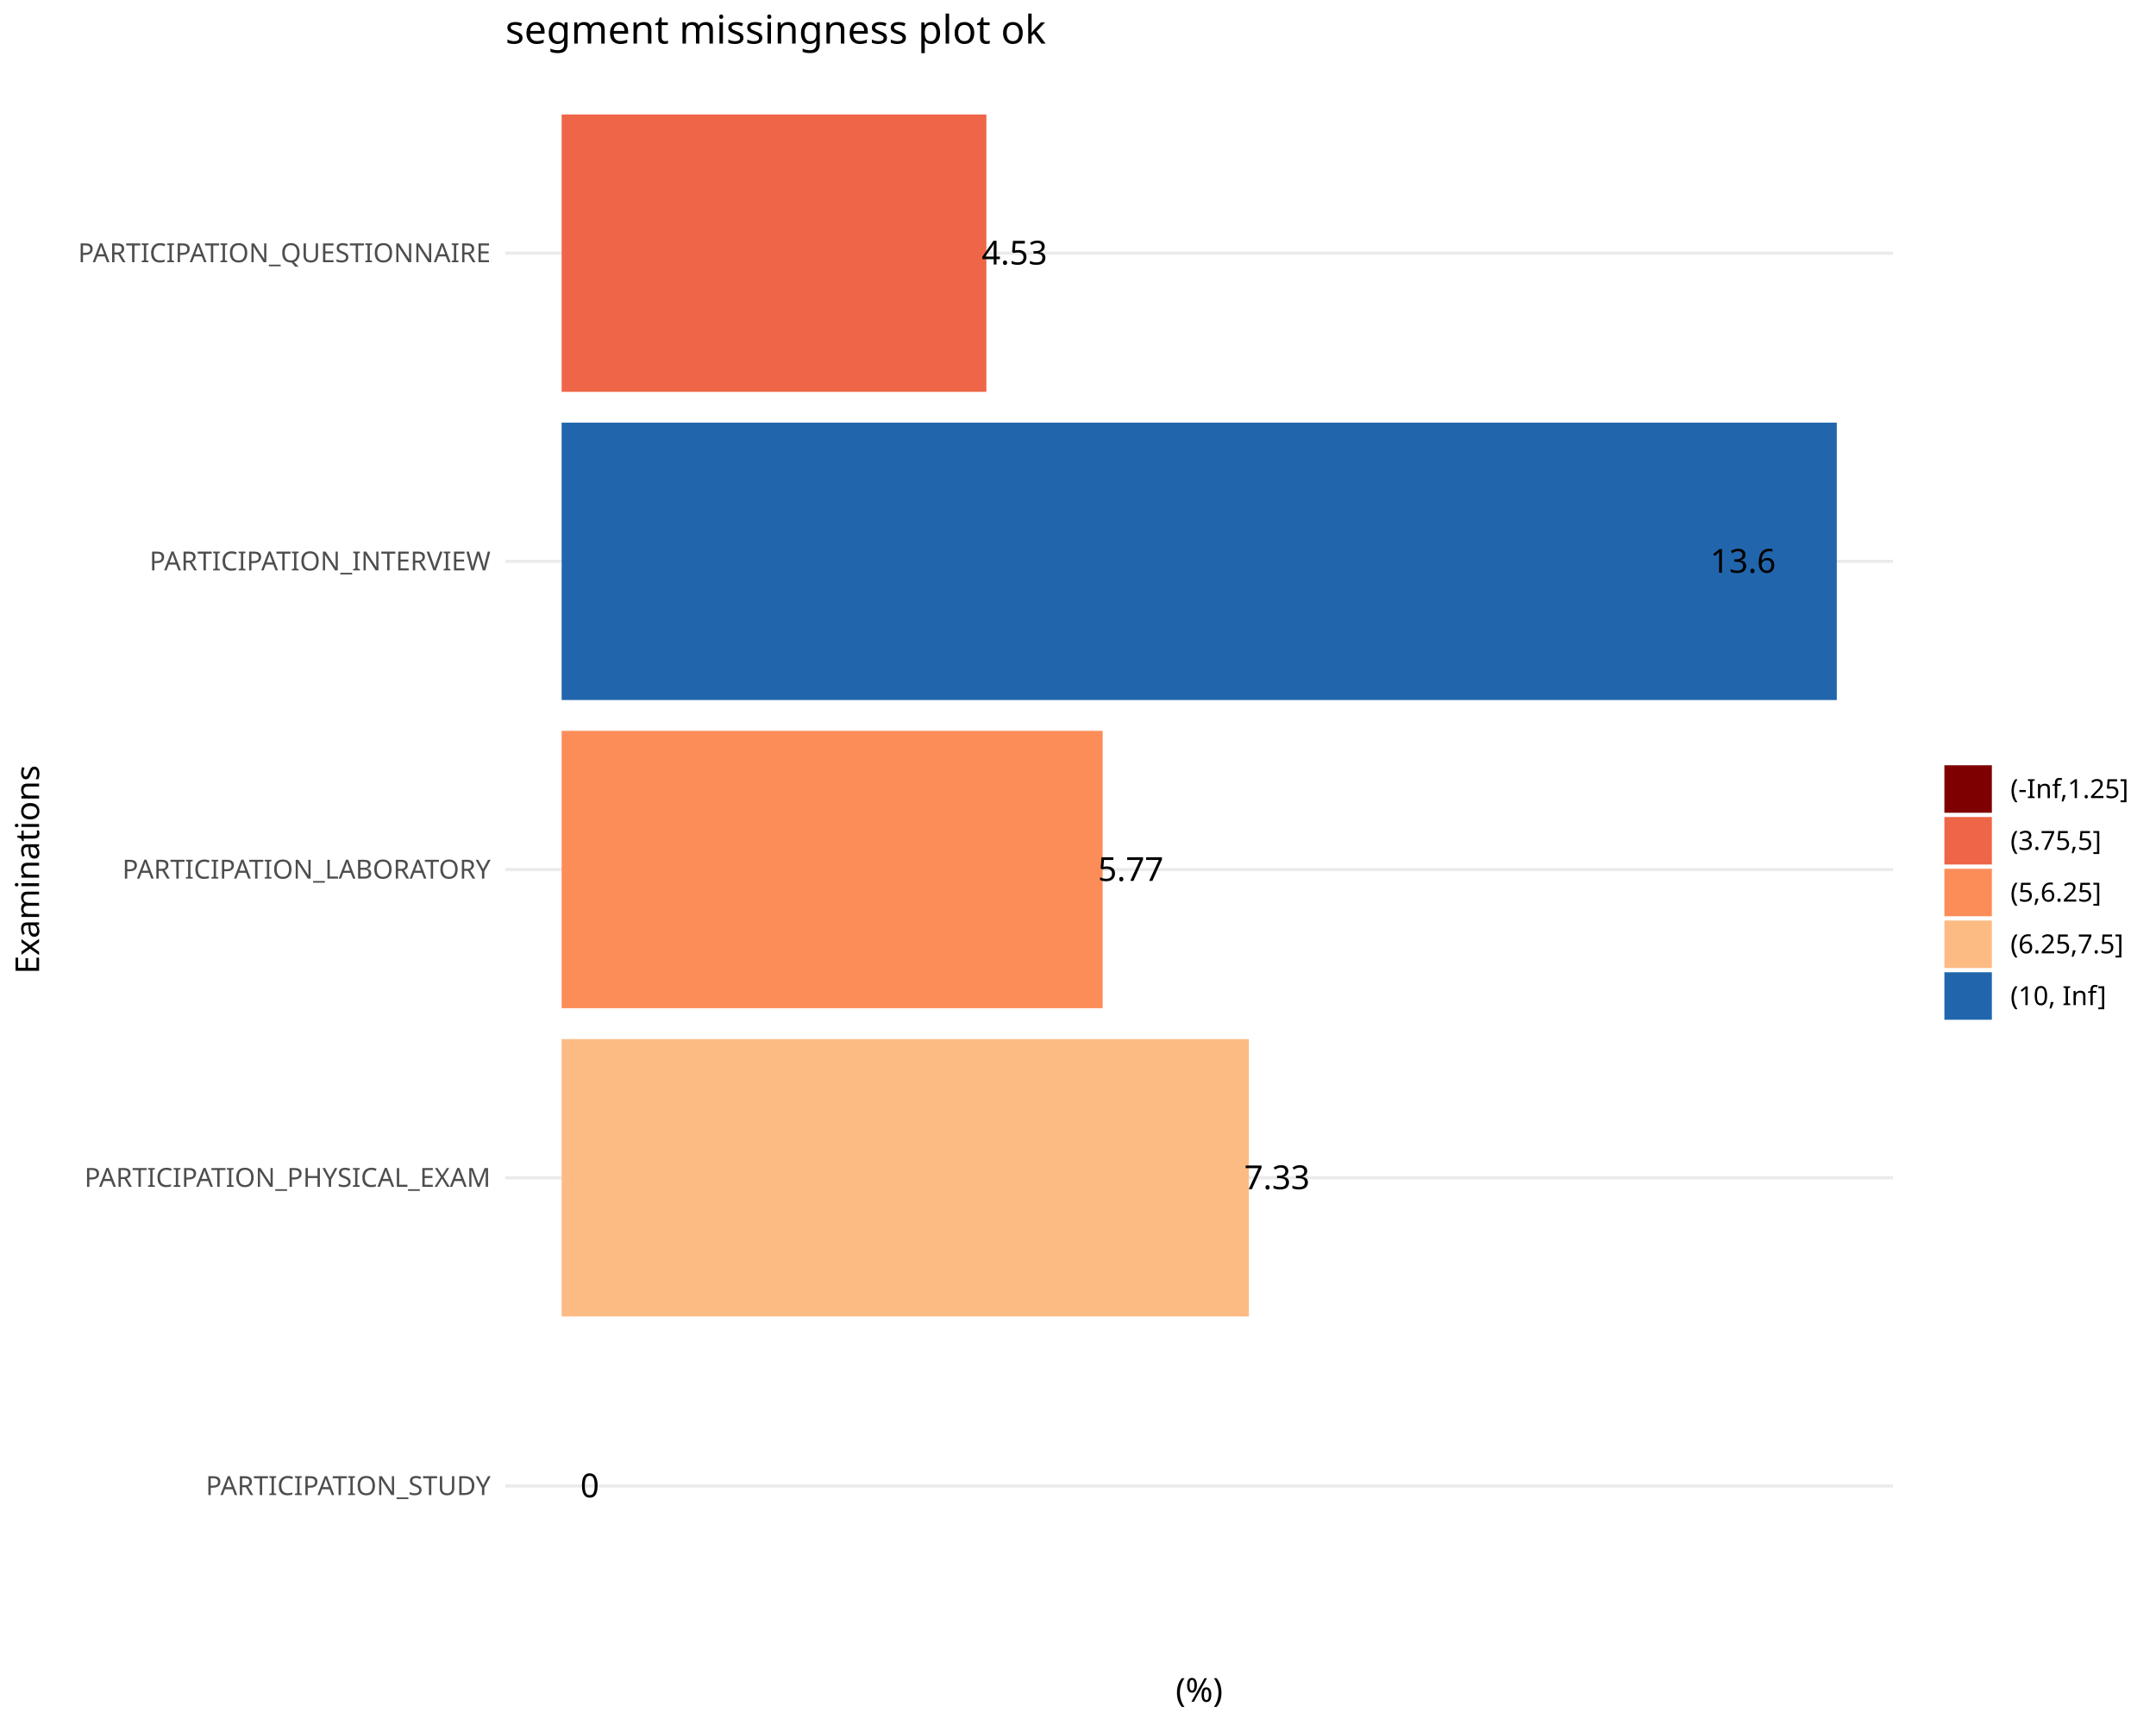
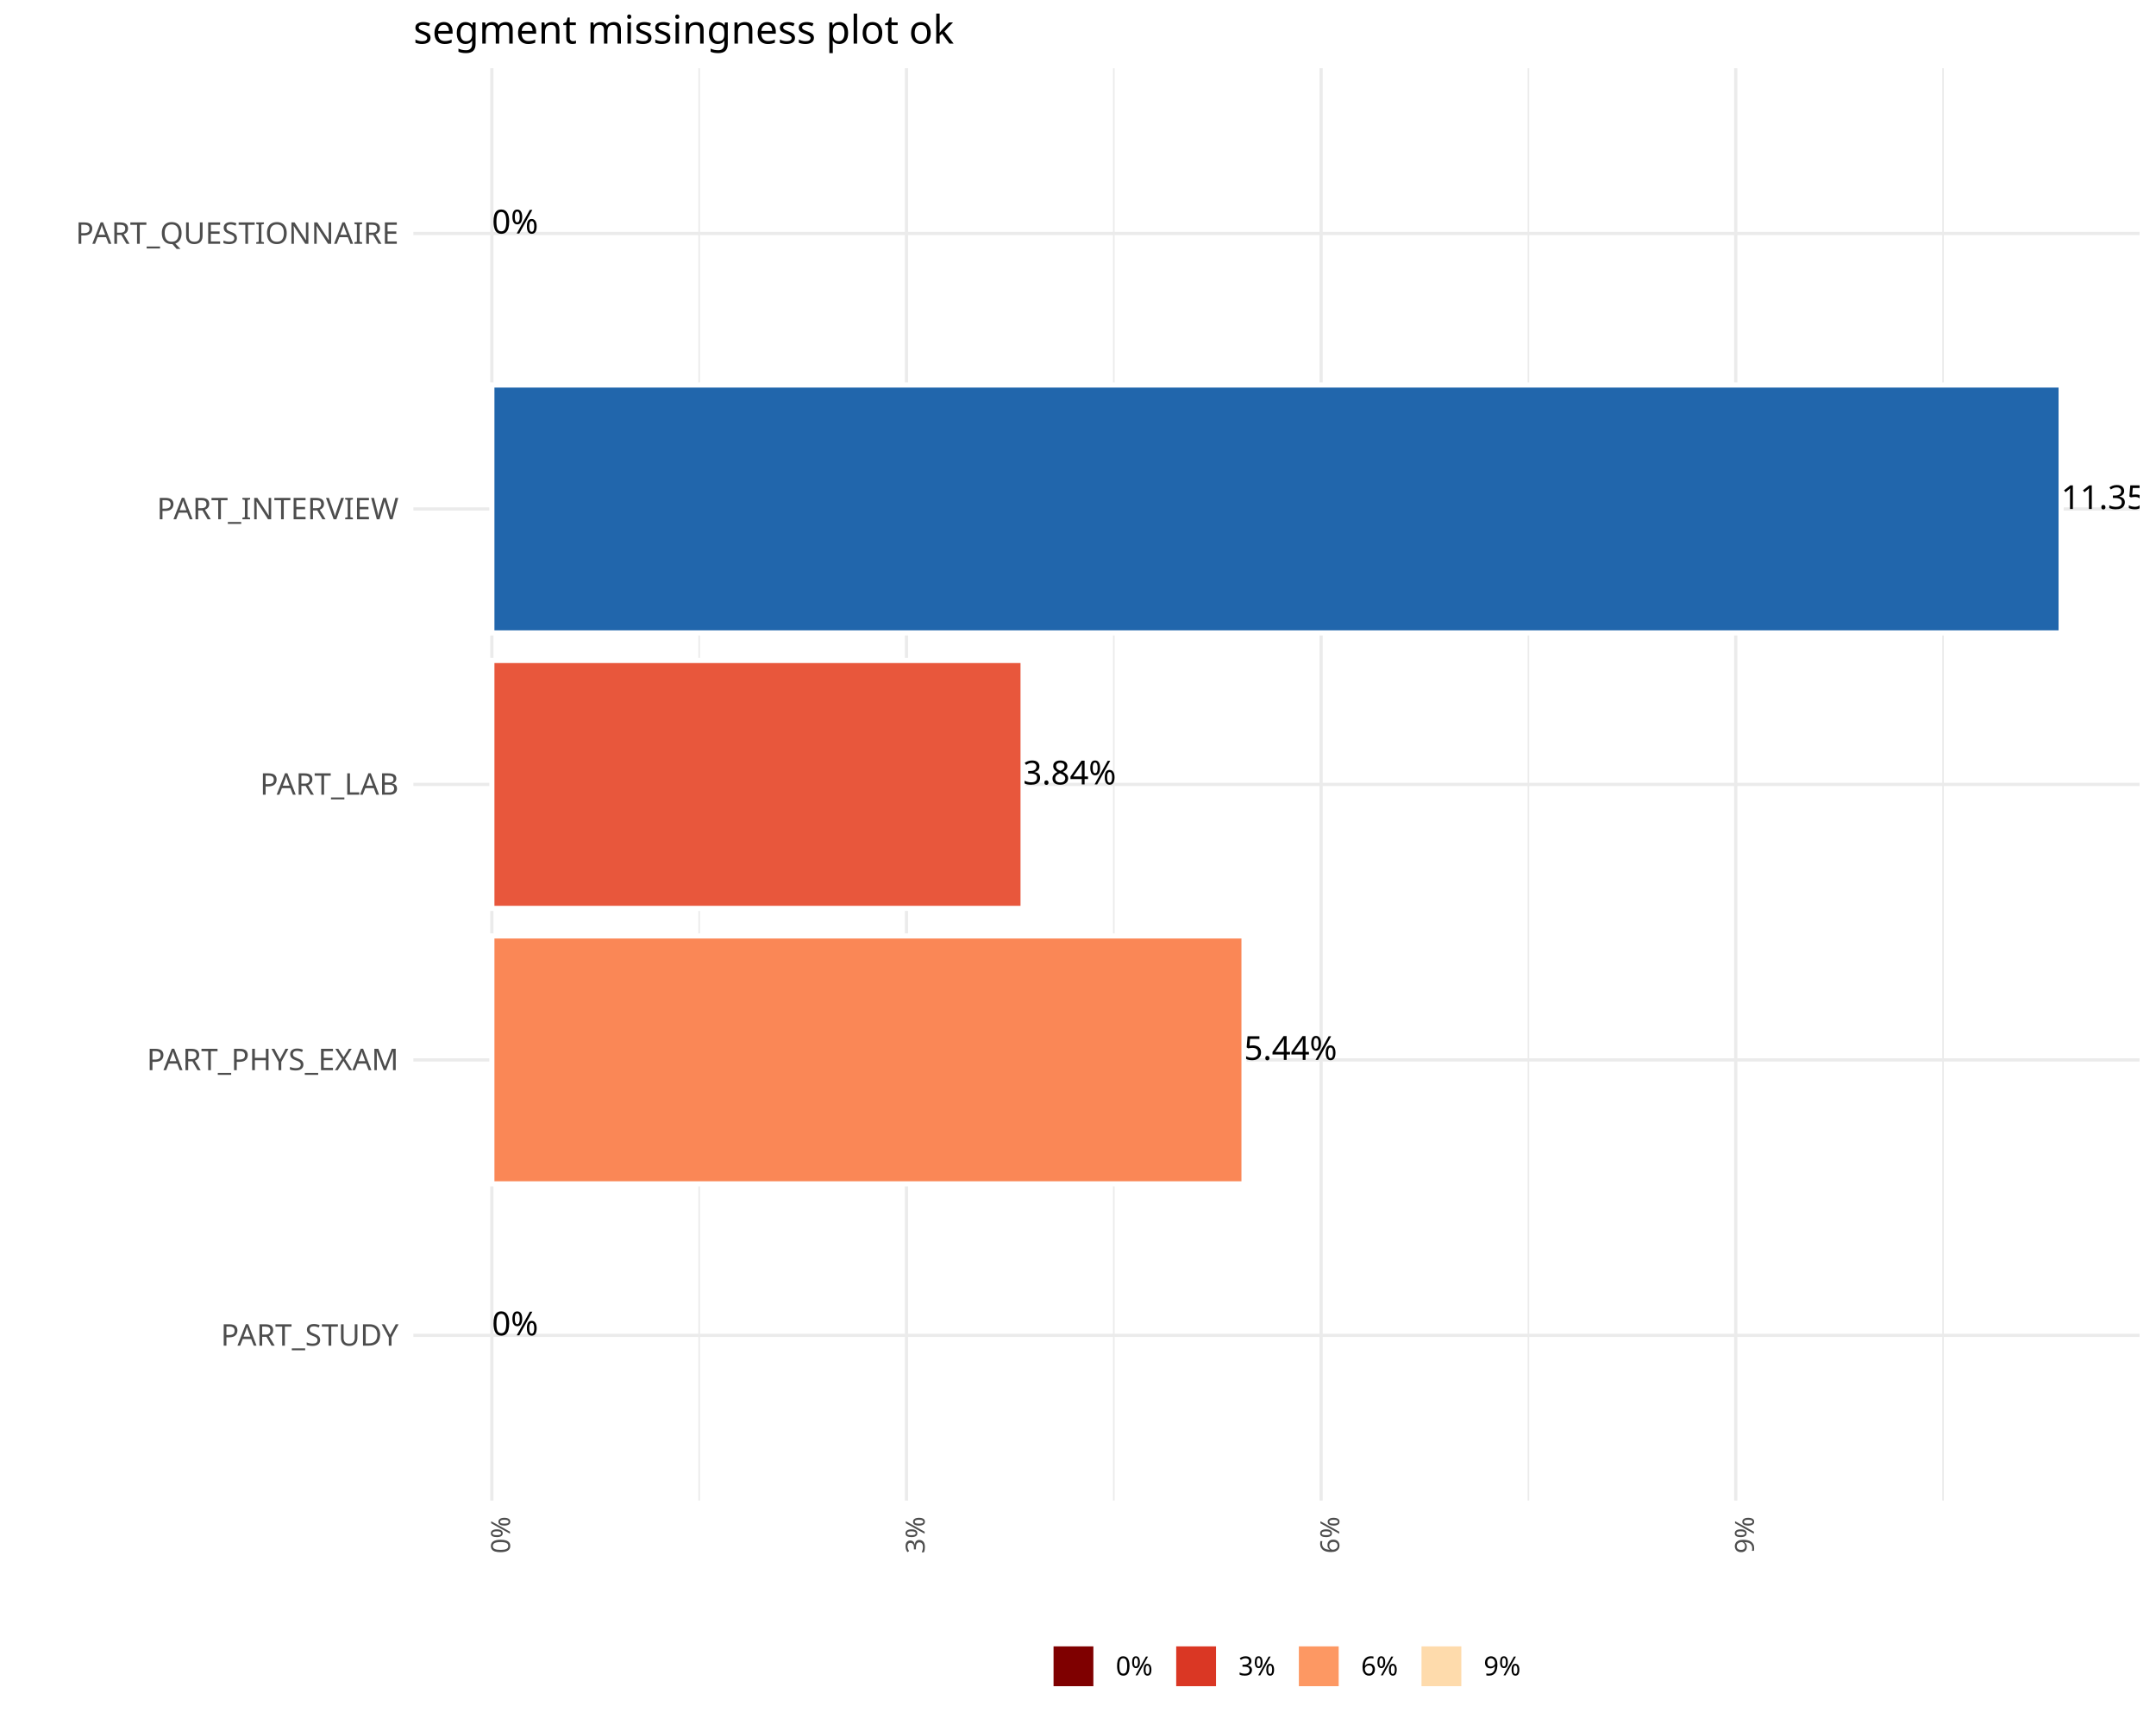
<svg xmlns="http://www.w3.org/2000/svg" class="svglite" data-engine-version="2.0" width="720.00pt" height="576.00pt" viewBox="0 0 720.00 576.00">
  <defs>
    <style type="text/css">
    .svglite line, .svglite polyline, .svglite polygon, .svglite path, .svglite rect, .svglite circle {
      fill: none;
      stroke: #000000;
      stroke-linecap: round;
      stroke-linejoin: round;
      stroke-miterlimit: 10.00;
    }
  </style>
  </defs>
  <rect width="100%" height="100%" style="stroke: none; fill: #FFFFFF;" />
  <defs>
    <clipPath id="cpMC4wMHw3MjAuMDB8MC4wMHw1NzYuMDA=">
      <rect x="0.00" y="0.00" width="720.00" height="576.00" />
    </clipPath>
  </defs>
  <g clip-path="url(#cpMC4wMHw3MjAuMDB8MC4wMHw1NzYuMDA=)">
</g>
  <defs>
-     <clipPath id="cpMTY4Ljc3fDYzMi4xOHwyMi43OHw1NTcuOTM=">
-       <rect x="168.77" y="22.78" width="463.41" height="535.14" />
+     <clipPath id="cpMTM4LjA1fDcxNC41MnwyMi43OHw1MDEuMDg=">
+       <rect x="138.05" y="22.78" width="576.47" height="478.29" />
    </clipPath>
  </defs>
-   <g clip-path="url(#cpMTY4Ljc3fDYzMi4xOHwyMi43OHw1NTcuOTM=)">
-     <polyline points="168.77,496.18 632.18,496.18 " style="stroke-width: 1.07; stroke: #EBEBEB; stroke-linecap: butt;" />
-     <polyline points="168.77,393.27 632.18,393.27 " style="stroke-width: 1.07; stroke: #EBEBEB; stroke-linecap: butt;" />
-     <polyline points="168.77,290.36 632.18,290.36 " style="stroke-width: 1.07; stroke: #EBEBEB; stroke-linecap: butt;" />
-     <polyline points="168.77,187.44 632.18,187.44 " style="stroke-width: 1.07; stroke: #EBEBEB; stroke-linecap: butt;" />
-     <polyline points="168.77,84.53 632.18,84.53 " style="stroke-width: 1.07; stroke: #EBEBEB; stroke-linecap: butt;" />
-     <rect x="187.56" y="449.87" width="0.00" height="92.62" style="stroke-width: 1.07; stroke: none; stroke-linecap: butt; stroke-linejoin: miter; fill: #7F0000;" />
-     <rect x="187.56" y="346.96" width="229.51" height="92.62" style="stroke-width: 1.07; stroke: none; stroke-linecap: butt; stroke-linejoin: miter; fill: #FDBB84;" />
-     <rect x="187.56" y="244.04" width="180.67" height="92.62" style="stroke-width: 1.07; stroke: none; stroke-linecap: butt; stroke-linejoin: miter; fill: #FC8D59;" />
-     <rect x="187.56" y="141.13" width="425.84" height="92.62" style="stroke-width: 1.07; stroke: none; stroke-linecap: butt; stroke-linejoin: miter; fill: #2166AC;" />
-     <rect x="187.56" y="38.22" width="141.84" height="92.62" style="stroke-width: 1.07; stroke: none; stroke-linecap: butt; stroke-linejoin: miter; fill: #EF6548;" />
-     <text x="196.95" y="499.98" text-anchor="middle" style="font-size: 11.04px; font-family: sans;" textLength="6.14px" lengthAdjust="spacingAndGlyphs">0</text>
-     <text x="426.46" y="397.07" text-anchor="middle" style="font-size: 11.04px; font-family: sans;" textLength="21.49px" lengthAdjust="spacingAndGlyphs">7.33</text>
-     <text x="377.62" y="294.15" text-anchor="middle" style="font-size: 11.04px; font-family: sans;" textLength="21.49px" lengthAdjust="spacingAndGlyphs">5.77</text>
-     <text x="582.08" y="191.24" text-anchor="middle" style="font-size: 11.04px; font-family: sans;" textLength="21.49px" lengthAdjust="spacingAndGlyphs">13.6</text>
-     <text x="338.79" y="88.33" text-anchor="middle" style="font-size: 11.04px; font-family: sans;" textLength="21.49px" lengthAdjust="spacingAndGlyphs">4.53</text>
+   <g clip-path="url(#cpMTM4LjA1fDcxNC41MnwyMi43OHw1MDEuMDg=)">
+     <polyline points="233.49,501.08 233.49,22.78 " style="stroke-width: 0.53; stroke: #EBEBEB; stroke-linecap: butt;" />
+     <polyline points="371.96,501.08 371.96,22.78 " style="stroke-width: 0.53; stroke: #EBEBEB; stroke-linecap: butt;" />
+     <polyline points="510.42,501.08 510.42,22.78 " style="stroke-width: 0.53; stroke: #EBEBEB; stroke-linecap: butt;" />
+     <polyline points="648.89,501.08 648.89,22.78 " style="stroke-width: 0.53; stroke: #EBEBEB; stroke-linecap: butt;" />
+     <polyline points="138.05,445.89 714.52,445.89 " style="stroke-width: 1.07; stroke: #EBEBEB; stroke-linecap: butt;" />
+     <polyline points="138.05,353.91 714.52,353.91 " style="stroke-width: 1.07; stroke: #EBEBEB; stroke-linecap: butt;" />
+     <polyline points="138.05,261.93 714.52,261.93 " style="stroke-width: 1.07; stroke: #EBEBEB; stroke-linecap: butt;" />
+     <polyline points="138.05,169.95 714.52,169.95 " style="stroke-width: 1.07; stroke: #EBEBEB; stroke-linecap: butt;" />
+     <polyline points="138.05,77.97 714.52,77.97 " style="stroke-width: 1.07; stroke: #EBEBEB; stroke-linecap: butt;" />
+     <polyline points="164.26,501.08 164.26,22.78 " style="stroke-width: 1.07; stroke: #EBEBEB; stroke-linecap: butt;" />
+     <polyline points="302.72,501.08 302.72,22.78 " style="stroke-width: 1.07; stroke: #EBEBEB; stroke-linecap: butt;" />
+     <polyline points="441.19,501.08 441.19,22.78 " style="stroke-width: 1.07; stroke: #EBEBEB; stroke-linecap: butt;" />
+     <polyline points="579.65,501.08 579.65,22.78 " style="stroke-width: 1.07; stroke: #EBEBEB; stroke-linecap: butt;" />
+     <rect x="164.26" y="404.50" width="0.00" height="82.78" style="stroke-width: 1.71; stroke: #FFFFFF; stroke-linecap: butt; stroke-linejoin: miter; fill: #7F0000;" />
+     <rect x="164.26" y="312.52" width="251.18" height="82.78" style="stroke-width: 1.71; stroke: #FFFFFF; stroke-linecap: butt; stroke-linejoin: miter; fill: #FA8756;" />
+     <rect x="164.26" y="220.54" width="177.40" height="82.78" style="stroke-width: 1.71; stroke: #FFFFFF; stroke-linecap: butt; stroke-linejoin: miter; fill: #E8573C;" />
+     <rect x="164.26" y="128.56" width="524.06" height="82.78" style="stroke-width: 1.71; stroke: #FFFFFF; stroke-linecap: butt; stroke-linejoin: miter; fill: #2166AC;" />
+     <rect x="164.26" y="36.58" width="0.00" height="82.78" style="stroke-width: 1.71; stroke: #FFFFFF; stroke-linecap: butt; stroke-linejoin: miter; fill: #7F0000;" />
+     <text x="164.26" y="445.89" style="font-size: 11.04px; font-family: sans;" textLength="19.02px" lengthAdjust="spacingAndGlyphs"> 0%</text>
+     <text x="415.44" y="353.91" style="font-size: 11.04px; font-family: sans;" textLength="34.37px" lengthAdjust="spacingAndGlyphs"> 5.44%</text>
+     <text x="341.66" y="261.93" style="font-size: 11.04px; font-family: sans;" textLength="34.37px" lengthAdjust="spacingAndGlyphs"> 3.84%</text>
+     <text x="688.32" y="169.95" style="font-size: 11.04px; font-family: sans;" textLength="40.51px" lengthAdjust="spacingAndGlyphs"> 11.35%</text>
+     <text x="164.26" y="77.97" style="font-size: 11.04px; font-family: sans;" textLength="19.02px" lengthAdjust="spacingAndGlyphs"> 0%</text>
  </g>
  <g clip-path="url(#cpMC4wMHw3MjAuMDB8MC4wMHw1NzYuMDA=)">
-     <text x="163.84" y="499.21" text-anchor="end" style="font-size: 8.80px; fill: #4D4D4D; font-family: sans;" textLength="102.22px" lengthAdjust="spacingAndGlyphs">PARTICIPATION_STUDY</text>
-     <text x="163.84" y="396.30" text-anchor="end" style="font-size: 8.80px; fill: #4D4D4D; font-family: sans;" textLength="145.76px" lengthAdjust="spacingAndGlyphs">PARTICIPATION_PHYSICAL_EXAM</text>
-     <text x="163.84" y="293.38" text-anchor="end" style="font-size: 8.80px; fill: #4D4D4D; font-family: sans;" textLength="132.55px" lengthAdjust="spacingAndGlyphs">PARTICIPATION_LABORATORY</text>
-     <text x="163.84" y="190.47" text-anchor="end" style="font-size: 8.80px; fill: #4D4D4D; font-family: sans;" textLength="121.28px" lengthAdjust="spacingAndGlyphs">PARTICIPATION_INTERVIEW</text>
-     <text x="163.84" y="87.56" text-anchor="end" style="font-size: 8.80px; fill: #4D4D4D; font-family: sans;" textLength="145.26px" lengthAdjust="spacingAndGlyphs">PARTICIPATION_QUESTIONNAIRE</text>
-     <text x="400.48" y="568.24" text-anchor="middle" style="font-size: 11.00px; font-family: sans;" textLength="17.11px" lengthAdjust="spacingAndGlyphs">(%)</text>
-     <text transform="translate(13.05,290.36) rotate(-90)" text-anchor="middle" style="font-size: 11.00px; font-family: sans;" textLength="66.05px" lengthAdjust="spacingAndGlyphs">Examinations</text>
-     <text x="648.62" y="248.20" style="font-size: 11.00px; font-family: sans;" textLength="3.06px" lengthAdjust="spacingAndGlyphs"> </text>
-     <rect x="649.33" y="255.53" width="15.86" height="15.86" style="stroke-width: 1.07; stroke: none; stroke-linecap: butt; stroke-linejoin: miter; fill: #7F0000;" />
-     <rect x="649.33" y="272.81" width="15.86" height="15.86" style="stroke-width: 1.07; stroke: none; stroke-linecap: butt; stroke-linejoin: miter; fill: #EF6548;" />
-     <rect x="649.33" y="290.09" width="15.86" height="15.86" style="stroke-width: 1.07; stroke: none; stroke-linecap: butt; stroke-linejoin: miter; fill: #FC8D59;" />
-     <rect x="649.33" y="307.37" width="15.86" height="15.86" style="stroke-width: 1.07; stroke: none; stroke-linecap: butt; stroke-linejoin: miter; fill: #FDBB84;" />
-     <rect x="649.33" y="324.65" width="15.86" height="15.86" style="stroke-width: 1.07; stroke: none; stroke-linecap: butt; stroke-linejoin: miter; fill: #2166AC;" />
-     <text x="671.38" y="266.49" style="font-size: 8.80px; font-family: sans;" textLength="37.66px" lengthAdjust="spacingAndGlyphs">(-Inf,1.25]</text>
-     <text x="671.38" y="283.77" style="font-size: 8.80px; font-family: sans;" textLength="29.84px" lengthAdjust="spacingAndGlyphs">(3.75,5]</text>
-     <text x="671.38" y="301.05" style="font-size: 8.80px; font-family: sans;" textLength="29.84px" lengthAdjust="spacingAndGlyphs">(5,6.25]</text>
-     <text x="671.38" y="318.33" style="font-size: 8.80px; font-family: sans;" textLength="37.18px" lengthAdjust="spacingAndGlyphs">(6.25,7.5]</text>
-     <text x="671.38" y="335.61" style="font-size: 8.80px; font-family: sans;" textLength="29.84px" lengthAdjust="spacingAndGlyphs">(10, Inf]</text>
-     <text x="168.77" y="14.56" style="font-size: 13.20px; font-family: sans;" textLength="169.52px" lengthAdjust="spacingAndGlyphs">segment missingness plot ok</text>
+     <text x="133.12" y="449.33" text-anchor="end" style="font-size: 10.00px; fill: #4D4D4D; font-family: sans;" textLength="66.14px" lengthAdjust="spacingAndGlyphs">PART_STUDY</text>
+     <text x="133.12" y="357.35" text-anchor="end" style="font-size: 10.00px; fill: #4D4D4D; font-family: sans;" textLength="93.39px" lengthAdjust="spacingAndGlyphs">PART_PHYS_EXAM</text>
+     <text x="133.12" y="265.37" text-anchor="end" style="font-size: 10.00px; fill: #4D4D4D; font-family: sans;" textLength="51.14px" lengthAdjust="spacingAndGlyphs">PART_LAB</text>
+     <text x="133.12" y="173.39" text-anchor="end" style="font-size: 10.00px; fill: #4D4D4D; font-family: sans;" textLength="87.80px" lengthAdjust="spacingAndGlyphs">PART_INTERVIEW</text>
+     <text x="133.12" y="81.41" text-anchor="end" style="font-size: 10.00px; fill: #4D4D4D; font-family: sans;" textLength="115.05px" lengthAdjust="spacingAndGlyphs">PART_QUESTIONNAIRE</text>
+     <text transform="translate(170.31,518.73) rotate(-90)" style="font-size: 8.80px; fill: #4D4D4D; font-family: sans;" textLength="12.72px" lengthAdjust="spacingAndGlyphs">0%</text>
+     <text transform="translate(308.78,518.73) rotate(-90)" style="font-size: 8.80px; fill: #4D4D4D; font-family: sans;" textLength="12.72px" lengthAdjust="spacingAndGlyphs">3%</text>
+     <text transform="translate(447.24,518.73) rotate(-90)" style="font-size: 8.80px; fill: #4D4D4D; font-family: sans;" textLength="12.72px" lengthAdjust="spacingAndGlyphs">6%</text>
+     <text transform="translate(585.71,518.73) rotate(-90)" style="font-size: 8.80px; fill: #4D4D4D; font-family: sans;" textLength="12.72px" lengthAdjust="spacingAndGlyphs">9%</text>
+     <rect x="350.98" y="548.89" width="15.01" height="15.01" style="stroke-width: 1.71; stroke: #FFFFFF; stroke-linecap: butt; stroke-linejoin: miter; fill: #7F0000;" />
+     <rect x="391.94" y="548.89" width="15.01" height="15.01" style="stroke-width: 1.71; stroke: #FFFFFF; stroke-linecap: butt; stroke-linejoin: miter; fill: #DA3724;" />
+     <rect x="432.90" y="548.89" width="15.01" height="15.01" style="stroke-width: 1.71; stroke: #FFFFFF; stroke-linecap: butt; stroke-linejoin: miter; fill: #FD9863;" />
+     <rect x="473.86" y="548.89" width="15.01" height="15.01" style="stroke-width: 1.71; stroke: #FFFFFF; stroke-linecap: butt; stroke-linejoin: miter; fill: #FEDBAC;" />
+     <text x="372.61" y="559.43" style="font-size: 8.80px; font-family: sans;" textLength="12.72px" lengthAdjust="spacingAndGlyphs">0%</text>
+     <text x="413.57" y="559.43" style="font-size: 8.80px; font-family: sans;" textLength="12.72px" lengthAdjust="spacingAndGlyphs">3%</text>
+     <text x="454.53" y="559.43" style="font-size: 8.80px; font-family: sans;" textLength="12.72px" lengthAdjust="spacingAndGlyphs">6%</text>
+     <text x="495.48" y="559.43" style="font-size: 8.80px; font-family: sans;" textLength="12.72px" lengthAdjust="spacingAndGlyphs">9%</text>
+     <text x="138.05" y="14.56" style="font-size: 13.20px; font-family: sans;" textLength="169.52px" lengthAdjust="spacingAndGlyphs">segment missingness plot ok</text>
  </g>
</svg>
